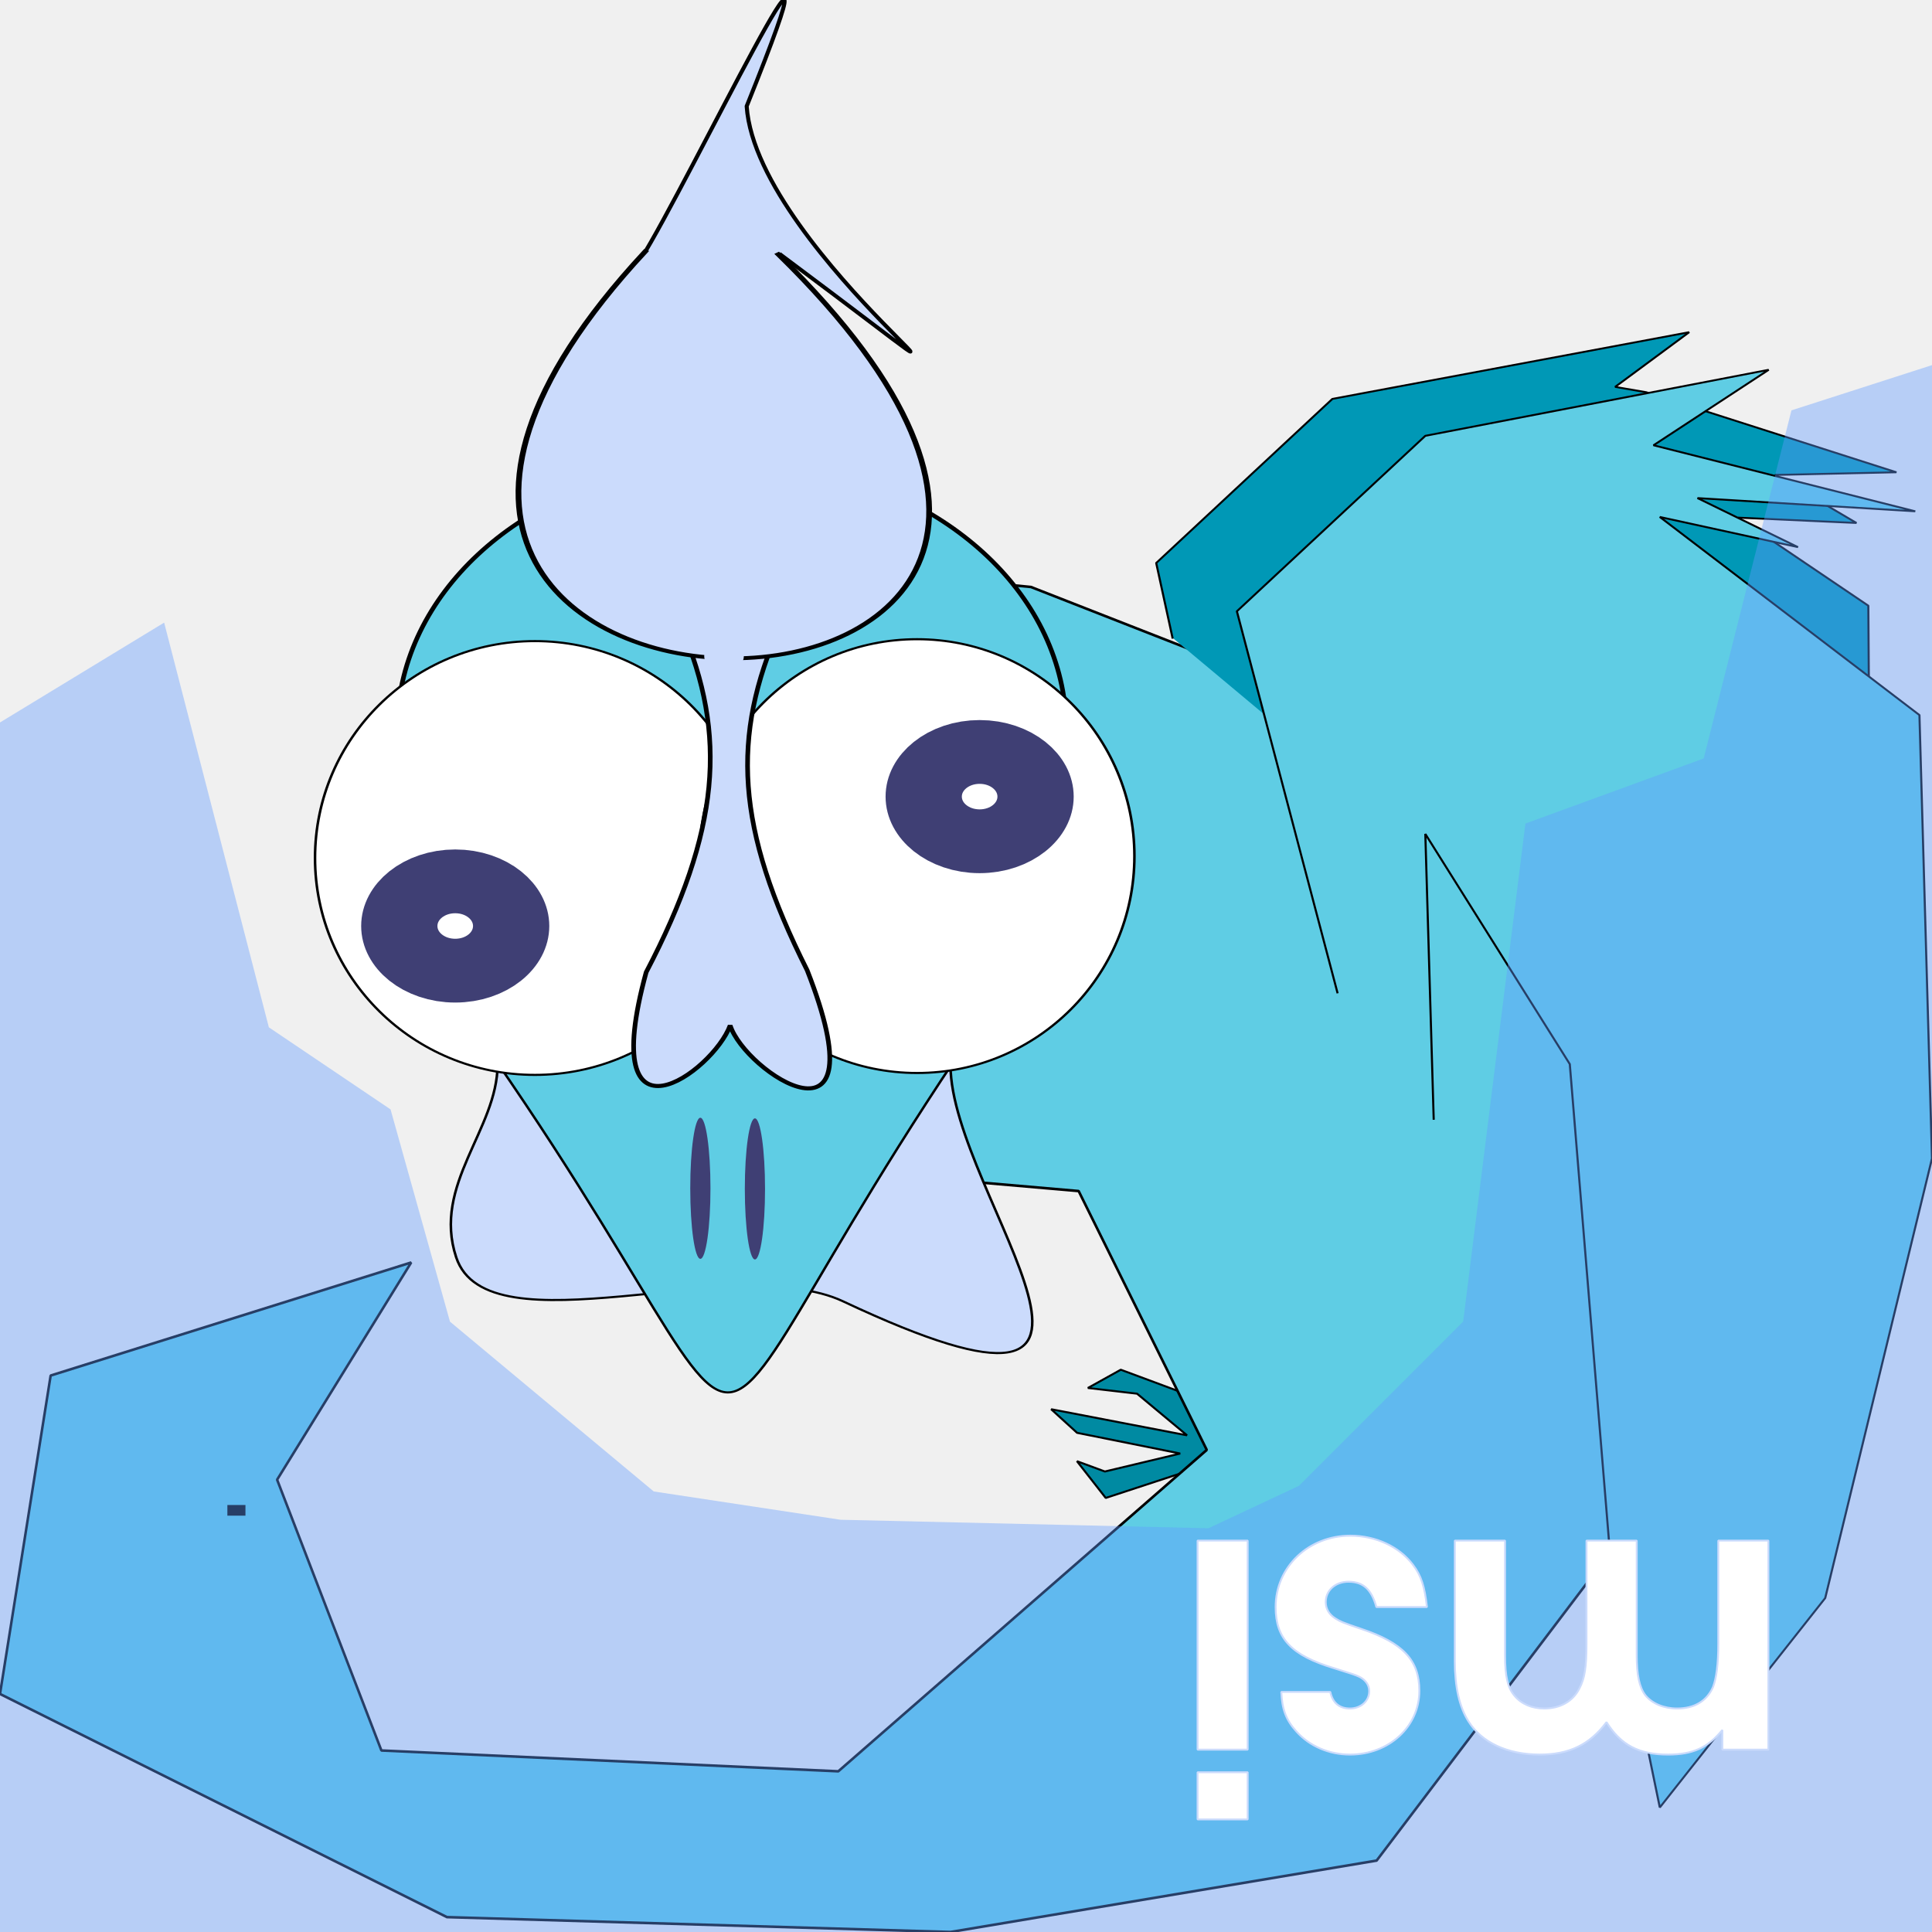
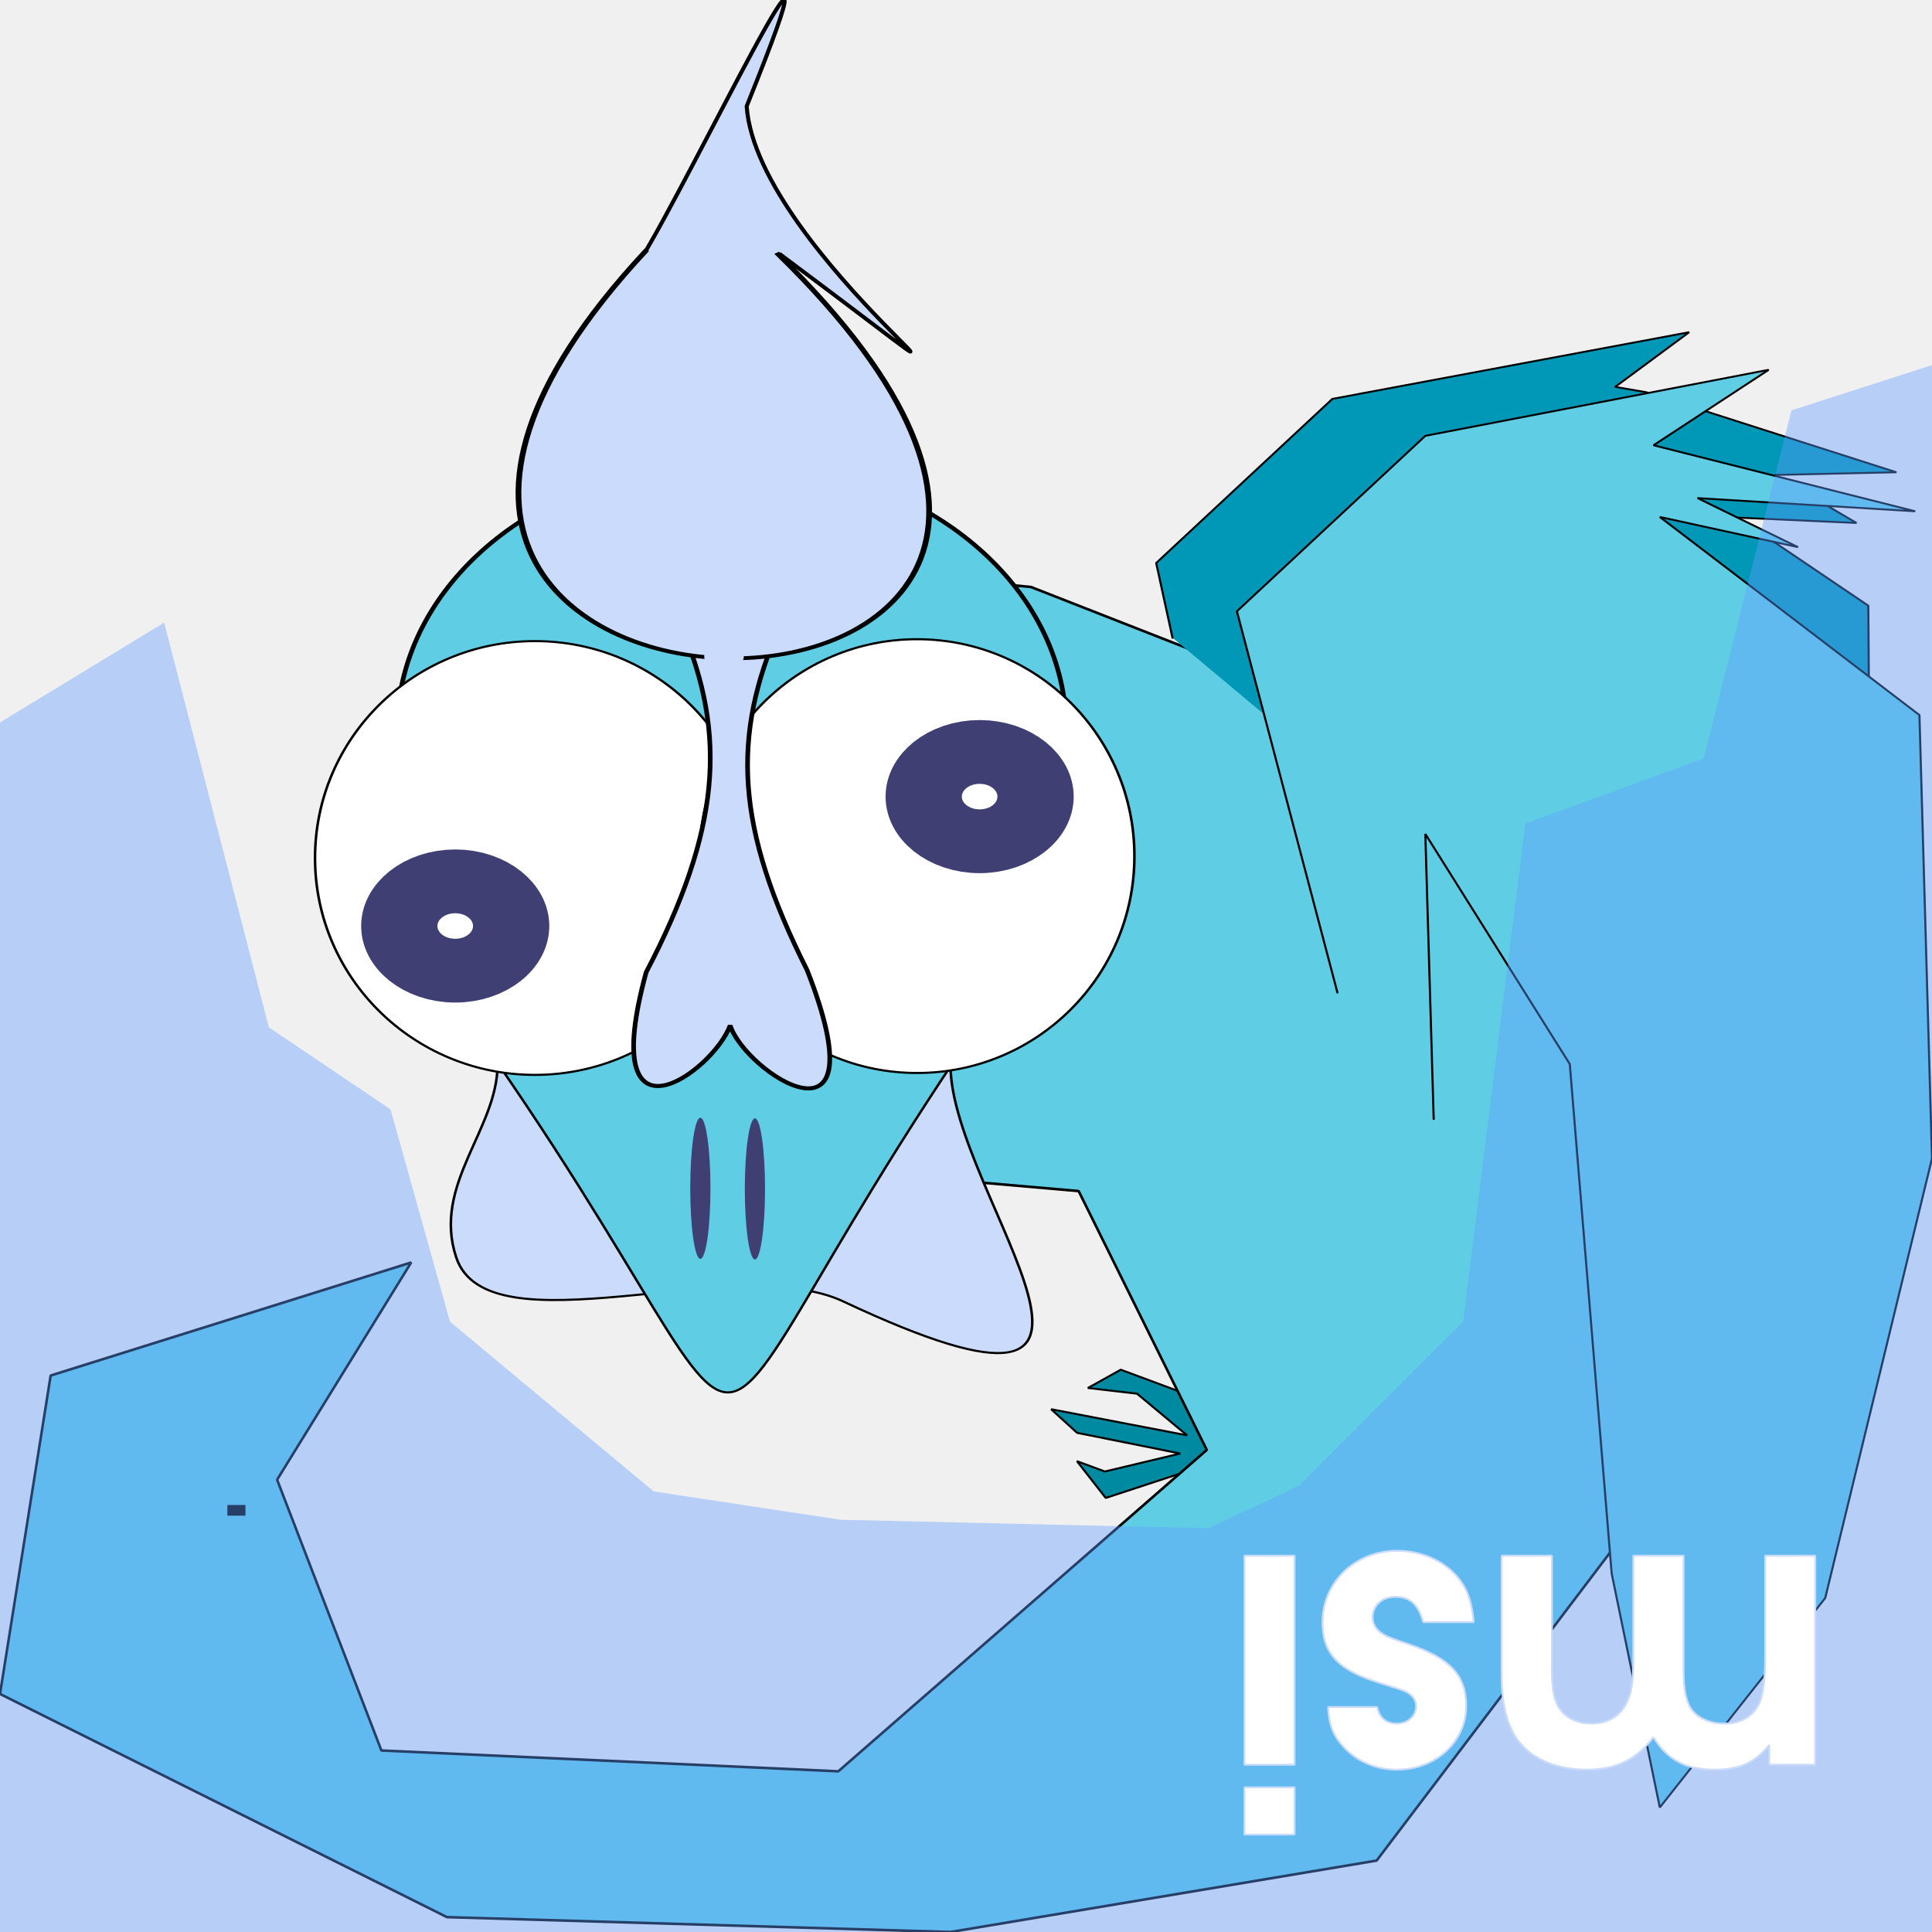
<svg xmlns="http://www.w3.org/2000/svg" xmlns:ns1="http://krita.org/namespaces/svg/krita" width="245.76pt" height="245.76pt" viewBox="0 0 245.76 245.76">
  <defs />
  <path id="shape0" transform="matrix(0.4790293 -0.9491312 1.001011 0.4542022 130.3707 185.88)" fill="#008aa2" fill-rule="evenodd" stroke="#000000" stroke-width="0.24" stroke-linecap="square" stroke-linejoin="bevel" d="M13.178 16.633L15.245 12.23L14.728 5.137L11.11 2.691L12.919 8.072L10.852 15.41L6.976 0L5.684 3.914L8.527 15.655L2.842 8.806L2.584 5.381L0 10.274L7.493 17.857L7.493 19.813" />
-   <path id="shape1" transform="matrix(1.338469 0 0 1.375194 2.84217107009534e-14 71.64)" fill="#5fcde4" fill-rule="evenodd" stroke="#000000" stroke-width="0.24" stroke-linecap="square" stroke-linejoin="bevel" d="M74.477 0L97.981 2.202L134.795 16.24L160.282 50.921L154.618 89.456L130.831 120.009L90.336 126.615L42.477 125.239L0 104.595L4.814 75.143L39.079 64.684L26.336 84.777L36.248 109.825L79.669 111.751L114.689 82.024L102.512 58.078L79.669 56.151" />
+   <path id="shape1" transform="matrix(1.338469 0 0 1.375195 2.84217113362282e-14 71.64)" fill="#5fcde4" fill-rule="evenodd" stroke="#000000" stroke-width="0.24" stroke-linecap="square" stroke-linejoin="bevel" d="M74.477 0L97.981 2.202L134.795 16.24L160.282 50.921L154.618 89.456L130.831 120.009L90.336 126.615L42.477 125.239L0 104.595L4.814 75.143L39.079 64.684L26.336 84.777L36.248 109.825L79.669 111.751L114.689 82.024L102.512 58.078L79.669 56.151" />
  <path id="shape3" transform="matrix(2.470298 0 0 2.160789 50.51856 58.662)" d="M24.621 30.037C31.939 26.85 35.844 19.42 34 12.191C32.156 4.961 25.061 -0.113 16.959 0.002C8.857 0.117 1.938 5.391 0.34 12.67C-1.258 19.949 2.897 27.264 10.32 30.241" fill="#5fcde4" fill-rule="evenodd" stroke="#000000" stroke-width="0.24" stroke-linecap="square" stroke-linejoin="bevel" />
  <path id="shape4" transform="matrix(1.347318 0 0 1.127013 57.34893 135.3869)" fill="#cbdbfc" fill-rule="evenodd" stroke="#000000" stroke-width="0.24" stroke-linecap="square" stroke-linejoin="bevel" d="M4.413 0C4.413 7.357 -1.779 13.558 0.506 21.787C3.489 32.524 27.041 21.132 37.017 26.744C70.072 45.337 47.175 14.963 47.175 0.107" />
-   <path id="shape5" transform="matrix(1.347318 0 0 1.127013 53.58914 121.3413)" fill="#5fcde4" fill-rule="evenodd" stroke="#000000" stroke-width="0.24" stroke-linecap="square" stroke-linejoin="bevel" d="M0 0.297C40.543 65.487 17.456 66.399 57.297 0" />
+   <path id="shape5" transform="matrix(1.347318 0 0 1.127013 53.58915 121.3413)" fill="#5fcde4" fill-rule="evenodd" stroke="#000000" stroke-width="0.24" stroke-linecap="square" stroke-linejoin="bevel" d="M0 0.297C40.543 65.487 17.456 66.399 57.297 0" />
  <path id="shape6" transform="matrix(1.347318 0 0 1.127013 40.07312 81.55187)" d="M41.521 24.48C41.521 10.96 32.226 -5.02066e-14 20.76 0C9.295 5.02066e-14 -8.7794e-15 10.96 0 24.48C8.7794e-15 38 9.295 48.96 20.76 48.96C32.226 48.96 41.521 38 41.521 24.48Z" fill="#ffffff" fill-rule="evenodd" stroke="#000000" stroke-width="0.24" stroke-linecap="square" stroke-linejoin="bevel" />
  <ellipse id="shape01" transform="matrix(1.347318 0 0 1.127013 89.00356 81.31036)" rx="20.522" ry="24.48" cx="20.522" cy="24.48" fill="#ffffff" stroke="#000000" stroke-width="0.24" stroke-linecap="square" stroke-linejoin="bevel" />
  <path id="shape7" transform="matrix(1.913917 0 0 1.127013 30.07312 192.1225)" fill="none" stroke="#000000" stroke-width="1.2" stroke-linecap="square" stroke-linejoin="bevel" d="M0 0" />
  <ellipse id="shape8" transform="matrix(1.347318 0 0 1.127013 50.79268 112.1122)" rx="5.28" ry="5.04" cx="5.28" cy="5.04" fill="none" stroke="#3f3f74" stroke-width="7.2" stroke-linecap="square" stroke-linejoin="bevel" />
  <ellipse id="shape011" transform="matrix(1.347318 0 0 1.127013 117.5009 95.65226)" rx="5.28" ry="5.04" cx="5.28" cy="5.04" fill="none" stroke="#3f3f74" stroke-width="7.2" stroke-linecap="square" stroke-linejoin="bevel" />
  <ellipse id="shape02" transform="matrix(1.347318 0 0 1.127013 87.80355 142.1821)" rx="0.954" ry="7.963" cx="0.954" cy="7.963" fill="#3f3f74" stroke="#000000" stroke-opacity="0" stroke-width="0" stroke-linecap="square" stroke-linejoin="bevel" />
  <ellipse id="shape03" transform="matrix(1.347318 0 0 1.127013 94.74585 142.2608)" rx="0.954" ry="7.963" cx="0.954" cy="7.963" fill="#3f3f74" stroke="#000000" stroke-opacity="0" stroke-width="0" stroke-linecap="square" stroke-linejoin="bevel" />
-   <path id="shape11" transform="matrix(2.470298 0 0 2.160789 80.59811 79.69093)" fill="#cbdbfc" fill-rule="evenodd" stroke="#000000" stroke-width="0.24" stroke-linecap="square" stroke-linejoin="bevel" d="M2.455 0.03C4.842 6.397 4.454 12.036 0.647 20.355C-1.959 31.247 4.093 26.216 4.972 23.486C5.732 26.224 12.846 31.636 8.937 20.237C5.244 11.846 5.024 6.482 7.525 0Z" />
-   <path id="shape13" transform="matrix(2.14336 0 0 2.046631 81.52979 -1.50239060075907e-05)" fill="#cbdbfc" fill-rule="evenodd" stroke="#000000" stroke-width="0.24" stroke-linecap="square" stroke-linejoin="bevel" d="M0 16.087C2.734 11.561 13.016 -10.958 6.276 6.602C6.868 15.897 26.451 30.015 8.316 15.849" />
+   <path id="shape11" transform="matrix(2.470298 0 0 2.160789 80.59812 79.69093)" fill="#cbdbfc" fill-rule="evenodd" stroke="#000000" stroke-width="0.24" stroke-linecap="square" stroke-linejoin="bevel" d="M2.455 0.03C4.842 6.397 4.454 12.036 0.647 20.355C-1.959 31.247 4.093 26.216 4.972 23.486C5.732 26.224 12.846 31.636 8.937 20.237C5.244 11.846 5.024 6.482 7.525 0Z" />
+   <path id="shape13" transform="matrix(2.14336 0 0 2.046631 81.52979 -2.25358595155281e-05)" fill="#cbdbfc" fill-rule="evenodd" stroke="#000000" stroke-width="0.24" stroke-linecap="square" stroke-linejoin="bevel" d="M0 16.087C2.734 11.561 13.016 -10.958 6.276 6.602C6.868 15.897 26.451 30.015 8.316 15.849" />
  <path id="shape14" transform="matrix(3.044725 0 0 2.046631 65.94958 32.00946)" fill="#cbdbfc" fill-rule="evenodd" stroke="#000000" stroke-width="0.24" stroke-linecap="square" stroke-linejoin="miter" stroke-miterlimit="2" d="M5.292 0C-15.676 33.538 34.018 33.814 10.856 0.17" />
-   <path id="shape15" transform="matrix(1.109726 0 0 1 147.0744 42.2567)" fill="#0098b6" fill-rule="evenodd" stroke="#000000" stroke-width="0.24" stroke-linecap="square" stroke-linejoin="bevel" d="M1.867 38.863L0 29.359L20.195 8.485L61.094 0L52.609 6.958L56.173 7.637L84.853 17.819L70.937 18.159L80.271 24.268L66.694 23.589L81.628 34.79L81.798 62.282L20.704 56.342" />
-   <path id="shape16" transform="matrix(1.109726 0 0 1 157.337 47.04)" fill="#5fcde4" fill-rule="evenodd" stroke="#000000" stroke-width="0.24" stroke-linecap="square" stroke-linejoin="bevel" d="M11.52 79.2L0 30.72L21.6 8.4L60.96 0L47.76 9.6L77.76 18L52.8 16.32L64.32 22.56L48.48 18.72L78.24 43.92L79.68 100.32L67.44 156.24L48.48 182.88L42.96 153.12L38.16 88.32L21.6 59.04L22.56 95.28" />
-   <path id="shape01" transform="matrix(1 0 0 1 -22.68 42.12)" fill="#639bff" fill-opacity="0.4" fill-rule="evenodd" stroke="#000000" stroke-opacity="0" stroke-width="0" stroke-linecap="square" stroke-linejoin="bevel" d="M0 212.4L8.64 58.32L43.56 37.08L56.88 88.56L72.36 99L79.92 126L105.84 147.6L129.6 151.2L176.4 152.28L187.92 146.88L208.8 126L216.72 62.64L239.4 54.36L250.56 10.08L281.88 0L290.16 224.64" />
-   <ellipse id="shape11" transform="matrix(0.6363637 0 0 0.4705883 89.58001 81.54001)" rx="3.96" ry="4.08" cx="3.96" cy="4.08" fill="#cbdbfc" fill-rule="evenodd" stroke="#000000" stroke-opacity="0" stroke-width="0" stroke-linecap="square" stroke-linejoin="bevel" />
-   <text id="shape2" ns1:useRichText="true" transform="matrix(-1 0 0 -1 240.5012 195.9709)" fill="#ffffff" stroke="#cbdbfc" stroke-width="0.24" stroke-linecap="square" stroke-linejoin="bevel" font-family="URW Gothic" font-size="48" font-size-adjust="0.515" font-weight="600" text-anchor="middle">
+   <path id="shape15" transform="matrix(1.109727 0 0 1 147.0744 42.25671)" fill="#0098b6" fill-rule="evenodd" stroke="#000000" stroke-width="0.24" stroke-linecap="square" stroke-linejoin="bevel" d="M1.867 38.863L0 29.359L20.195 8.485L61.094 0L52.609 6.958L56.173 7.637L84.853 17.819L70.937 18.159L80.271 24.268L66.694 23.589L81.628 34.79L81.798 62.282L20.704 56.342" />
+   <path id="shape16" transform="matrix(1.109727 0 0 1 157.337 47.04)" fill="#5fcde4" fill-rule="evenodd" stroke="#000000" stroke-width="0.24" stroke-linecap="square" stroke-linejoin="bevel" d="M11.52 79.2L0 30.72L21.6 8.4L60.96 0L47.76 9.6L77.76 18L52.8 16.32L64.32 22.56L48.48 18.72L78.24 43.92L79.68 100.32L67.44 156.24L48.48 182.88L42.96 153.12L38.16 88.32L21.6 59.04L22.56 95.28" />
+   <path id="shape011" transform="matrix(1 0 0 1 -22.68 42.12)" fill="#639bff" fill-opacity="0.4" fill-rule="evenodd" stroke="#000000" stroke-opacity="0" stroke-width="0" stroke-linecap="square" stroke-linejoin="bevel" d="M0 212.4L8.64 58.32L43.56 37.08L56.88 88.56L72.36 99L79.92 126L105.84 147.6L129.6 151.2L176.4 152.28L187.92 146.88L208.8 126L216.72 62.64L239.4 54.36L250.56 10.08L281.88 0L290.16 224.64" />
+   <ellipse id="shape111" transform="matrix(0.6363637 0 0 0.4705883 89.58001 81.54001)" rx="3.96" ry="4.08" cx="3.96" cy="4.08" fill="#cbdbfc" fill-rule="evenodd" stroke="#000000" stroke-opacity="0" stroke-width="0" stroke-linecap="square" stroke-linejoin="bevel" />
+   <text id="shape2" ns1:useRichText="true" transform="matrix(-1 0 0 -1 246.4612 197.8909)" fill="#ffffff" stroke="#cbdbfc" stroke-width="0.24" stroke-linecap="square" stroke-linejoin="bevel" font-family="URW Gothic" font-size="48" font-size-adjust="0.515" font-weight="600" text-anchor="middle">
    <tspan x="51.836">msi</tspan>
  </text>
</svg>
